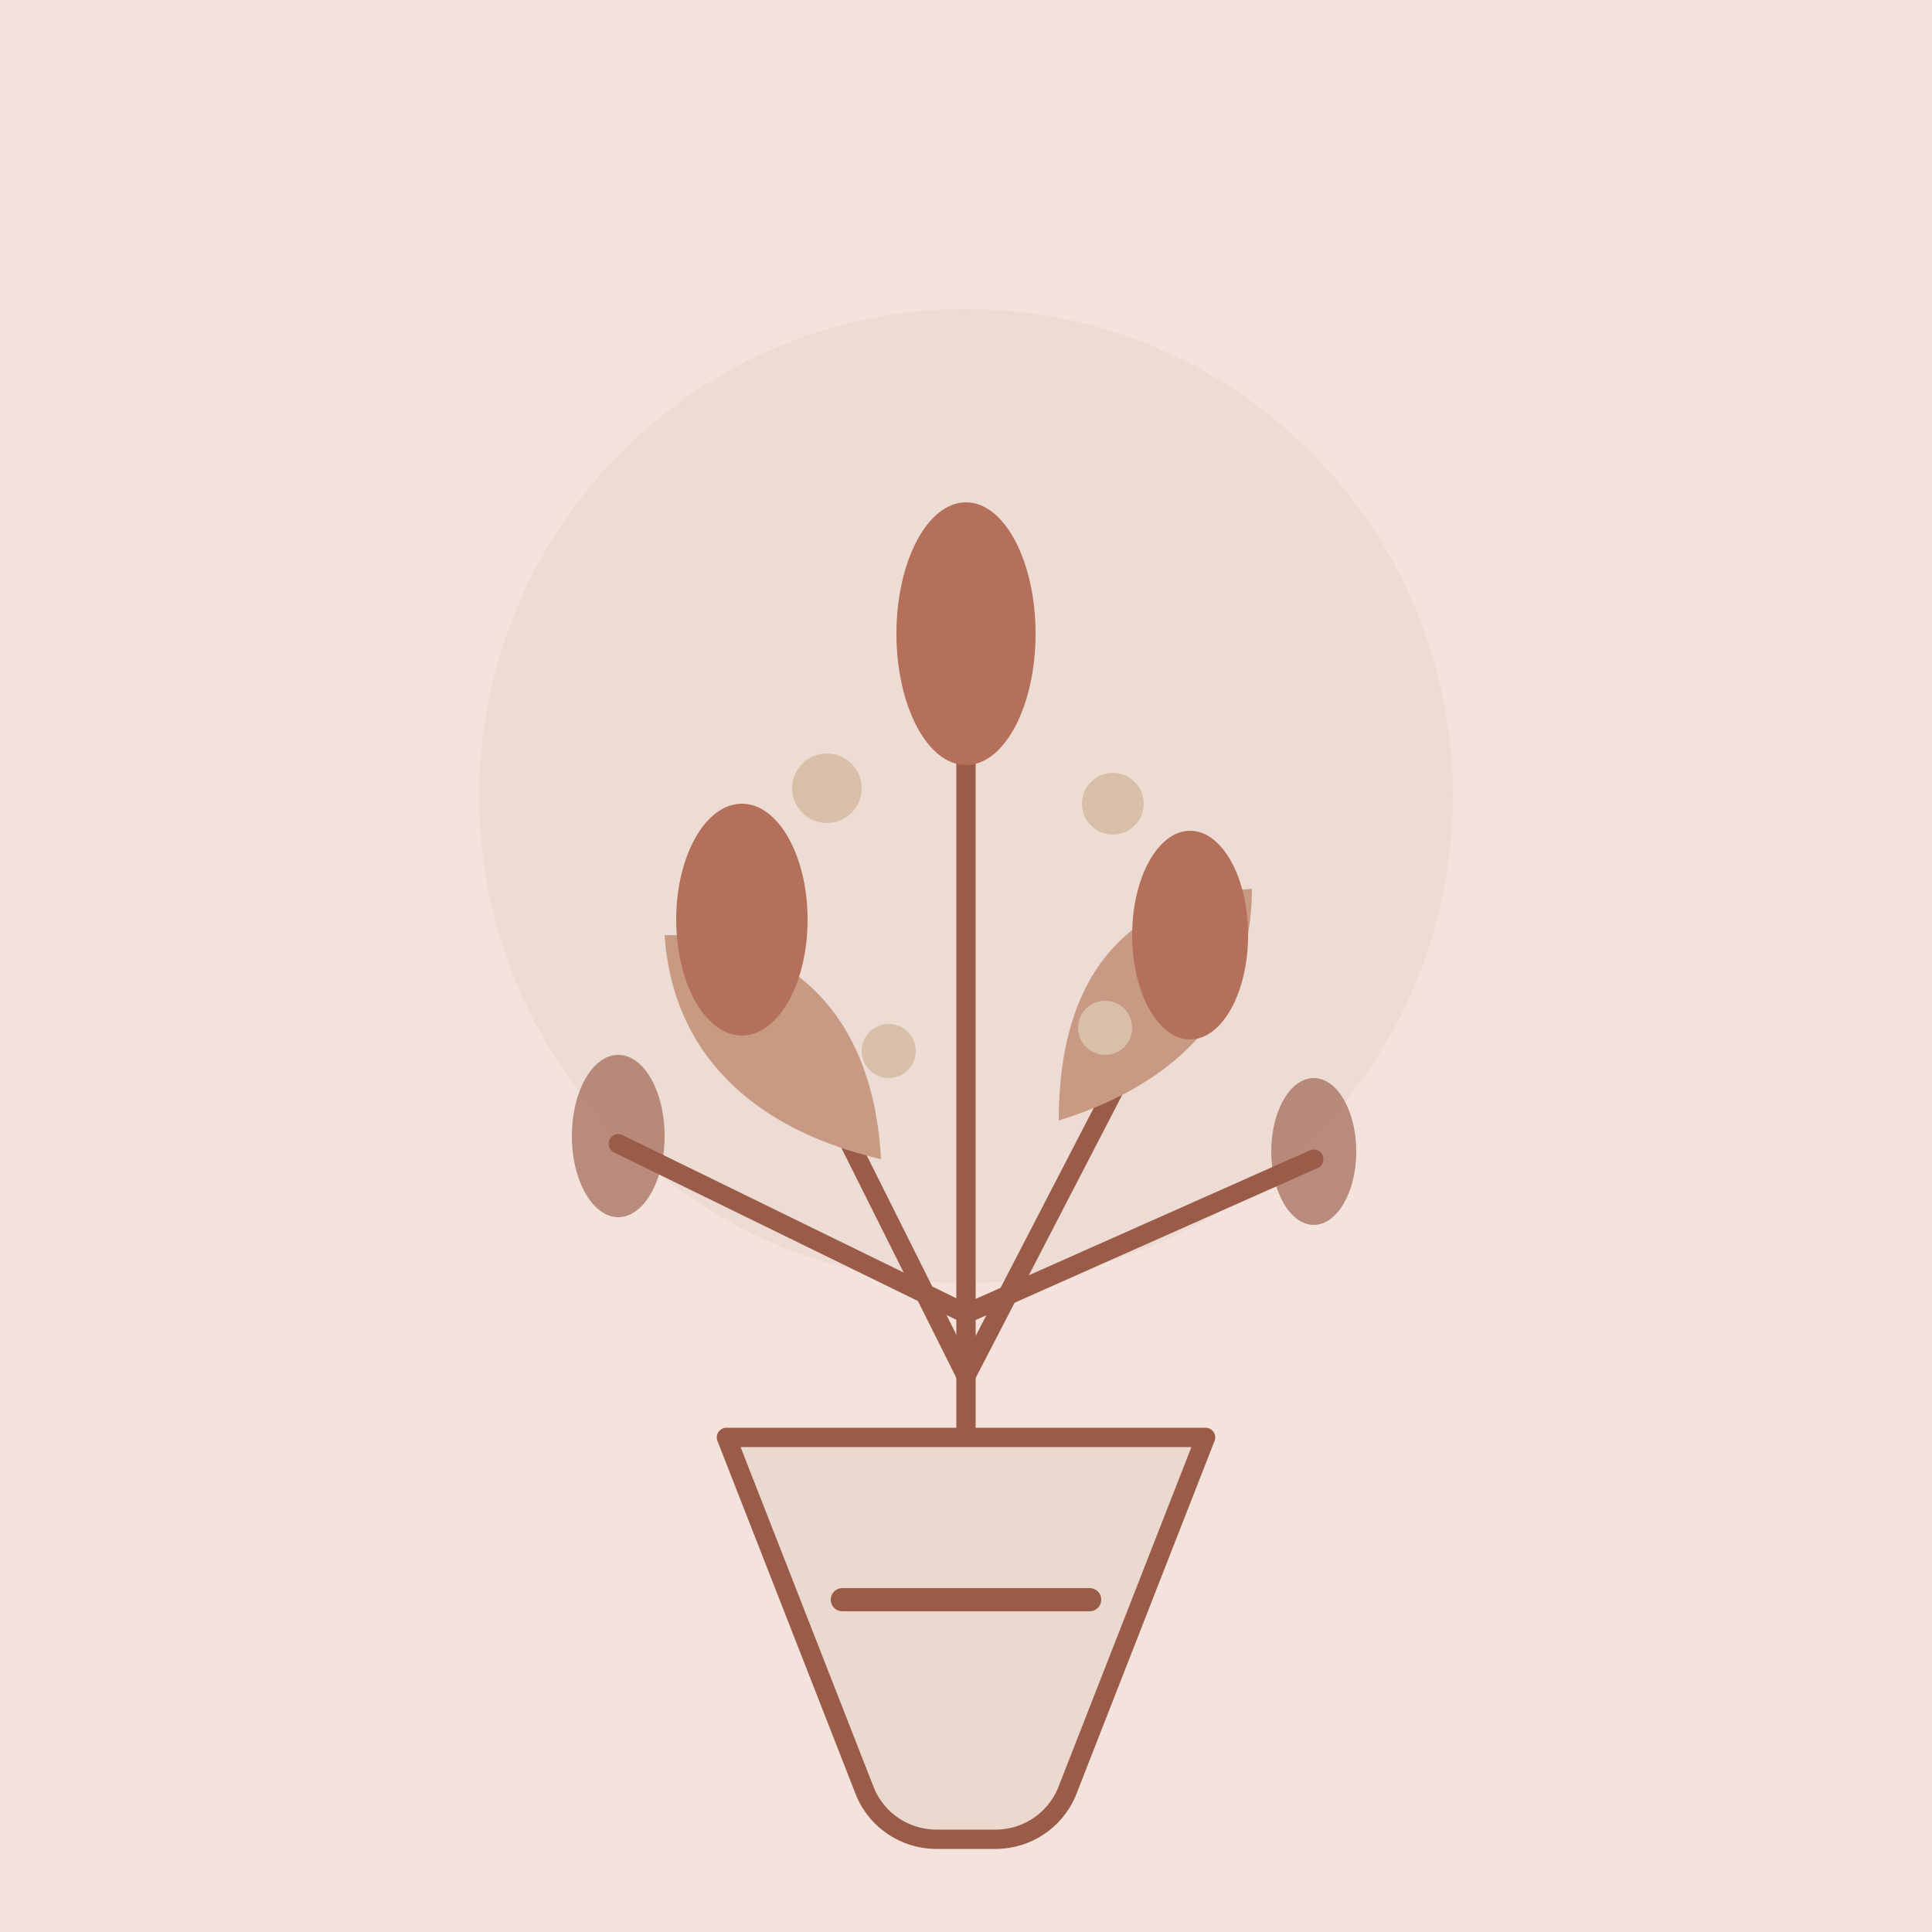
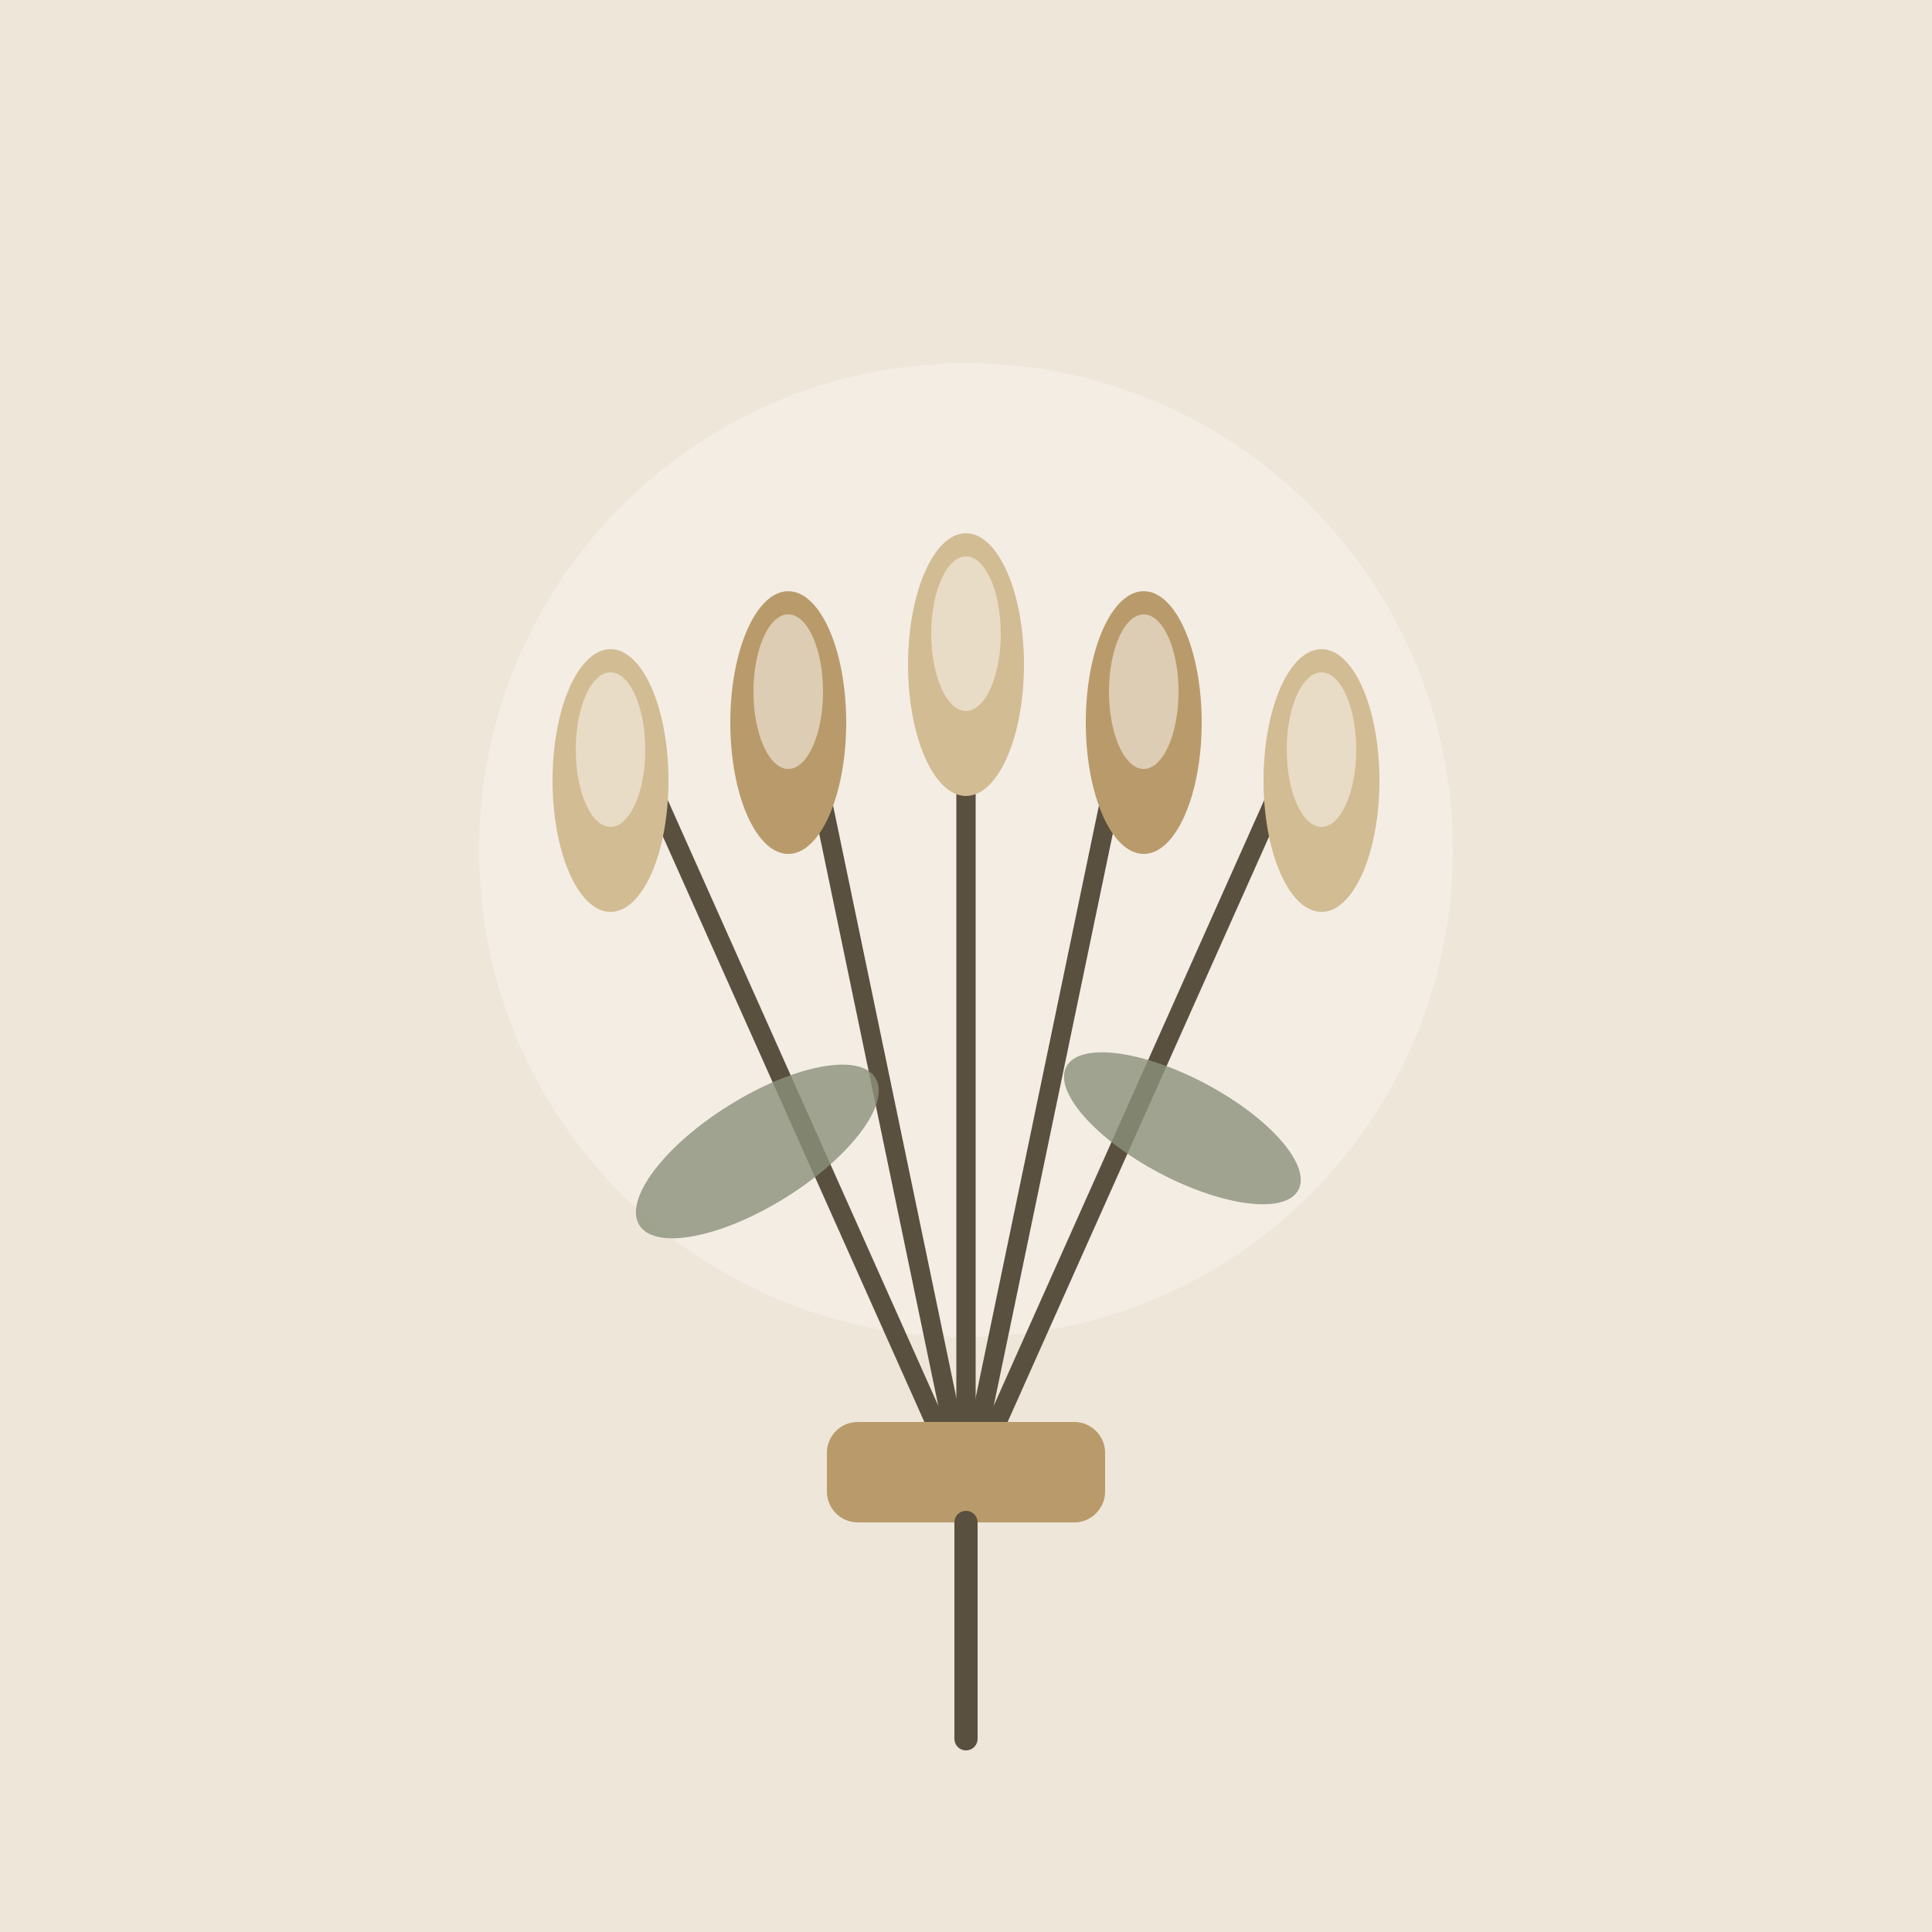
- <svg xmlns="http://www.w3.org/2000/svg" viewBox="0 0 500 500" role="img" aria-label="乾燥花束(佔位示意圖)">
-   <rect width="500" height="500" fill="#F3E3DC" />
-   <circle cx="250" cy="206" r="126" fill="#EBD8CF" opacity=".7" />
-   <g stroke="#9A5C48" stroke-width="5" fill="none" stroke-linecap="round">
-     <path d="M250 372V166" />
-     <path d="M250 356 192 240" />
-     <path d="M250 356 308 244" />
-     <path d="M250 340 160 296" />
-     <path d="M250 340 340 300" />
+ <svg xmlns="http://www.w3.org/2000/svg" viewBox="0 0 500 500" role="img" aria-label="乾燥花束・暖棕（佔位示意圖）">
+   <rect width="500" height="500" fill="#EFE6DA" />
+   <circle cx="250" cy="220" r="126" fill="#FAF6F0" opacity=".45" />
+   <g stroke="#5A503F" stroke-width="5" fill="none" stroke-linecap="round">
+     <path d="M250 386 158 180" />
+     <path d="M250 386 204 165" />
+     <path d="M250 386 250 150" />
+     <path d="M250 386 296 165" />
+     <path d="M250 386 342 180" />
  </g>
-   <g fill="#C99A83">
-     <path d="M228 300c-34-8-54-28-56-58 32 0 54 20 56 58Z" />
-     <path d="M274 290c32-10 50-30 50-60-32 2-50 22-50 60Z" />
+   <ellipse cx="158" cy="202" rx="15" ry="34" fill="#D2BC93" />
+   <ellipse cx="158" cy="194" rx="9" ry="20" fill="#FAF6F0" opacity=".55" />
+   <ellipse cx="204" cy="187" rx="15" ry="34" fill="#B99B6B" />
+   <ellipse cx="204" cy="179" rx="9" ry="20" fill="#FAF6F0" opacity=".55" />
+   <ellipse cx="250" cy="172" rx="15" ry="34" fill="#D2BC93" />
+   <ellipse cx="250" cy="164" rx="9" ry="20" fill="#FAF6F0" opacity=".55" />
+   <ellipse cx="296" cy="187" rx="15" ry="34" fill="#B99B6B" />
+   <ellipse cx="296" cy="179" rx="9" ry="20" fill="#FAF6F0" opacity=".55" />
+   <ellipse cx="342" cy="202" rx="15" ry="34" fill="#D2BC93" />
+   <ellipse cx="342" cy="194" rx="9" ry="20" fill="#FAF6F0" opacity=".55" />
+   <g fill="#8B9179" opacity=".8">
+     <ellipse cx="196" cy="298" rx="36" ry="14" transform="rotate(-32 196 298)" />
+     <ellipse cx="306" cy="292" rx="34" ry="13" transform="rotate(28 306 292)" />
  </g>
-   <g fill="#B4705A">
-     <ellipse cx="192" cy="238" rx="17" ry="30" />
-     <ellipse cx="308" cy="242" rx="15" ry="27" />
-     <ellipse cx="250" cy="164" rx="18" ry="34" />
-   </g>
-   <g fill="#9A5C48" opacity=".65">
-     <ellipse cx="160" cy="294" rx="12" ry="21" />
-     <ellipse cx="340" cy="298" rx="11" ry="19" />
-   </g>
-   <g fill="#D8C0A8">
-     <circle cx="214" cy="204" r="9" />
-     <circle cx="288" cy="208" r="8" />
-     <circle cx="230" cy="272" r="7" />
-     <circle cx="286" cy="266" r="7" />
-   </g>
-   <path d="M188 372h124l-36 92a20 20 0 0 1-18 12h-16a20 20 0 0 1-18-12Z" fill="#EBD8CF" stroke="#9A5C48" stroke-width="5" stroke-linejoin="round" />
-   <path d="M218 414h64" stroke="#9A5C48" stroke-width="6" stroke-linecap="round" />
+   <rect x="214" y="368" width="72" height="26" rx="8" fill="#B99B6B" />
+   <path d="M250 394v56" stroke="#5A503F" stroke-width="6" stroke-linecap="round" />
</svg>
